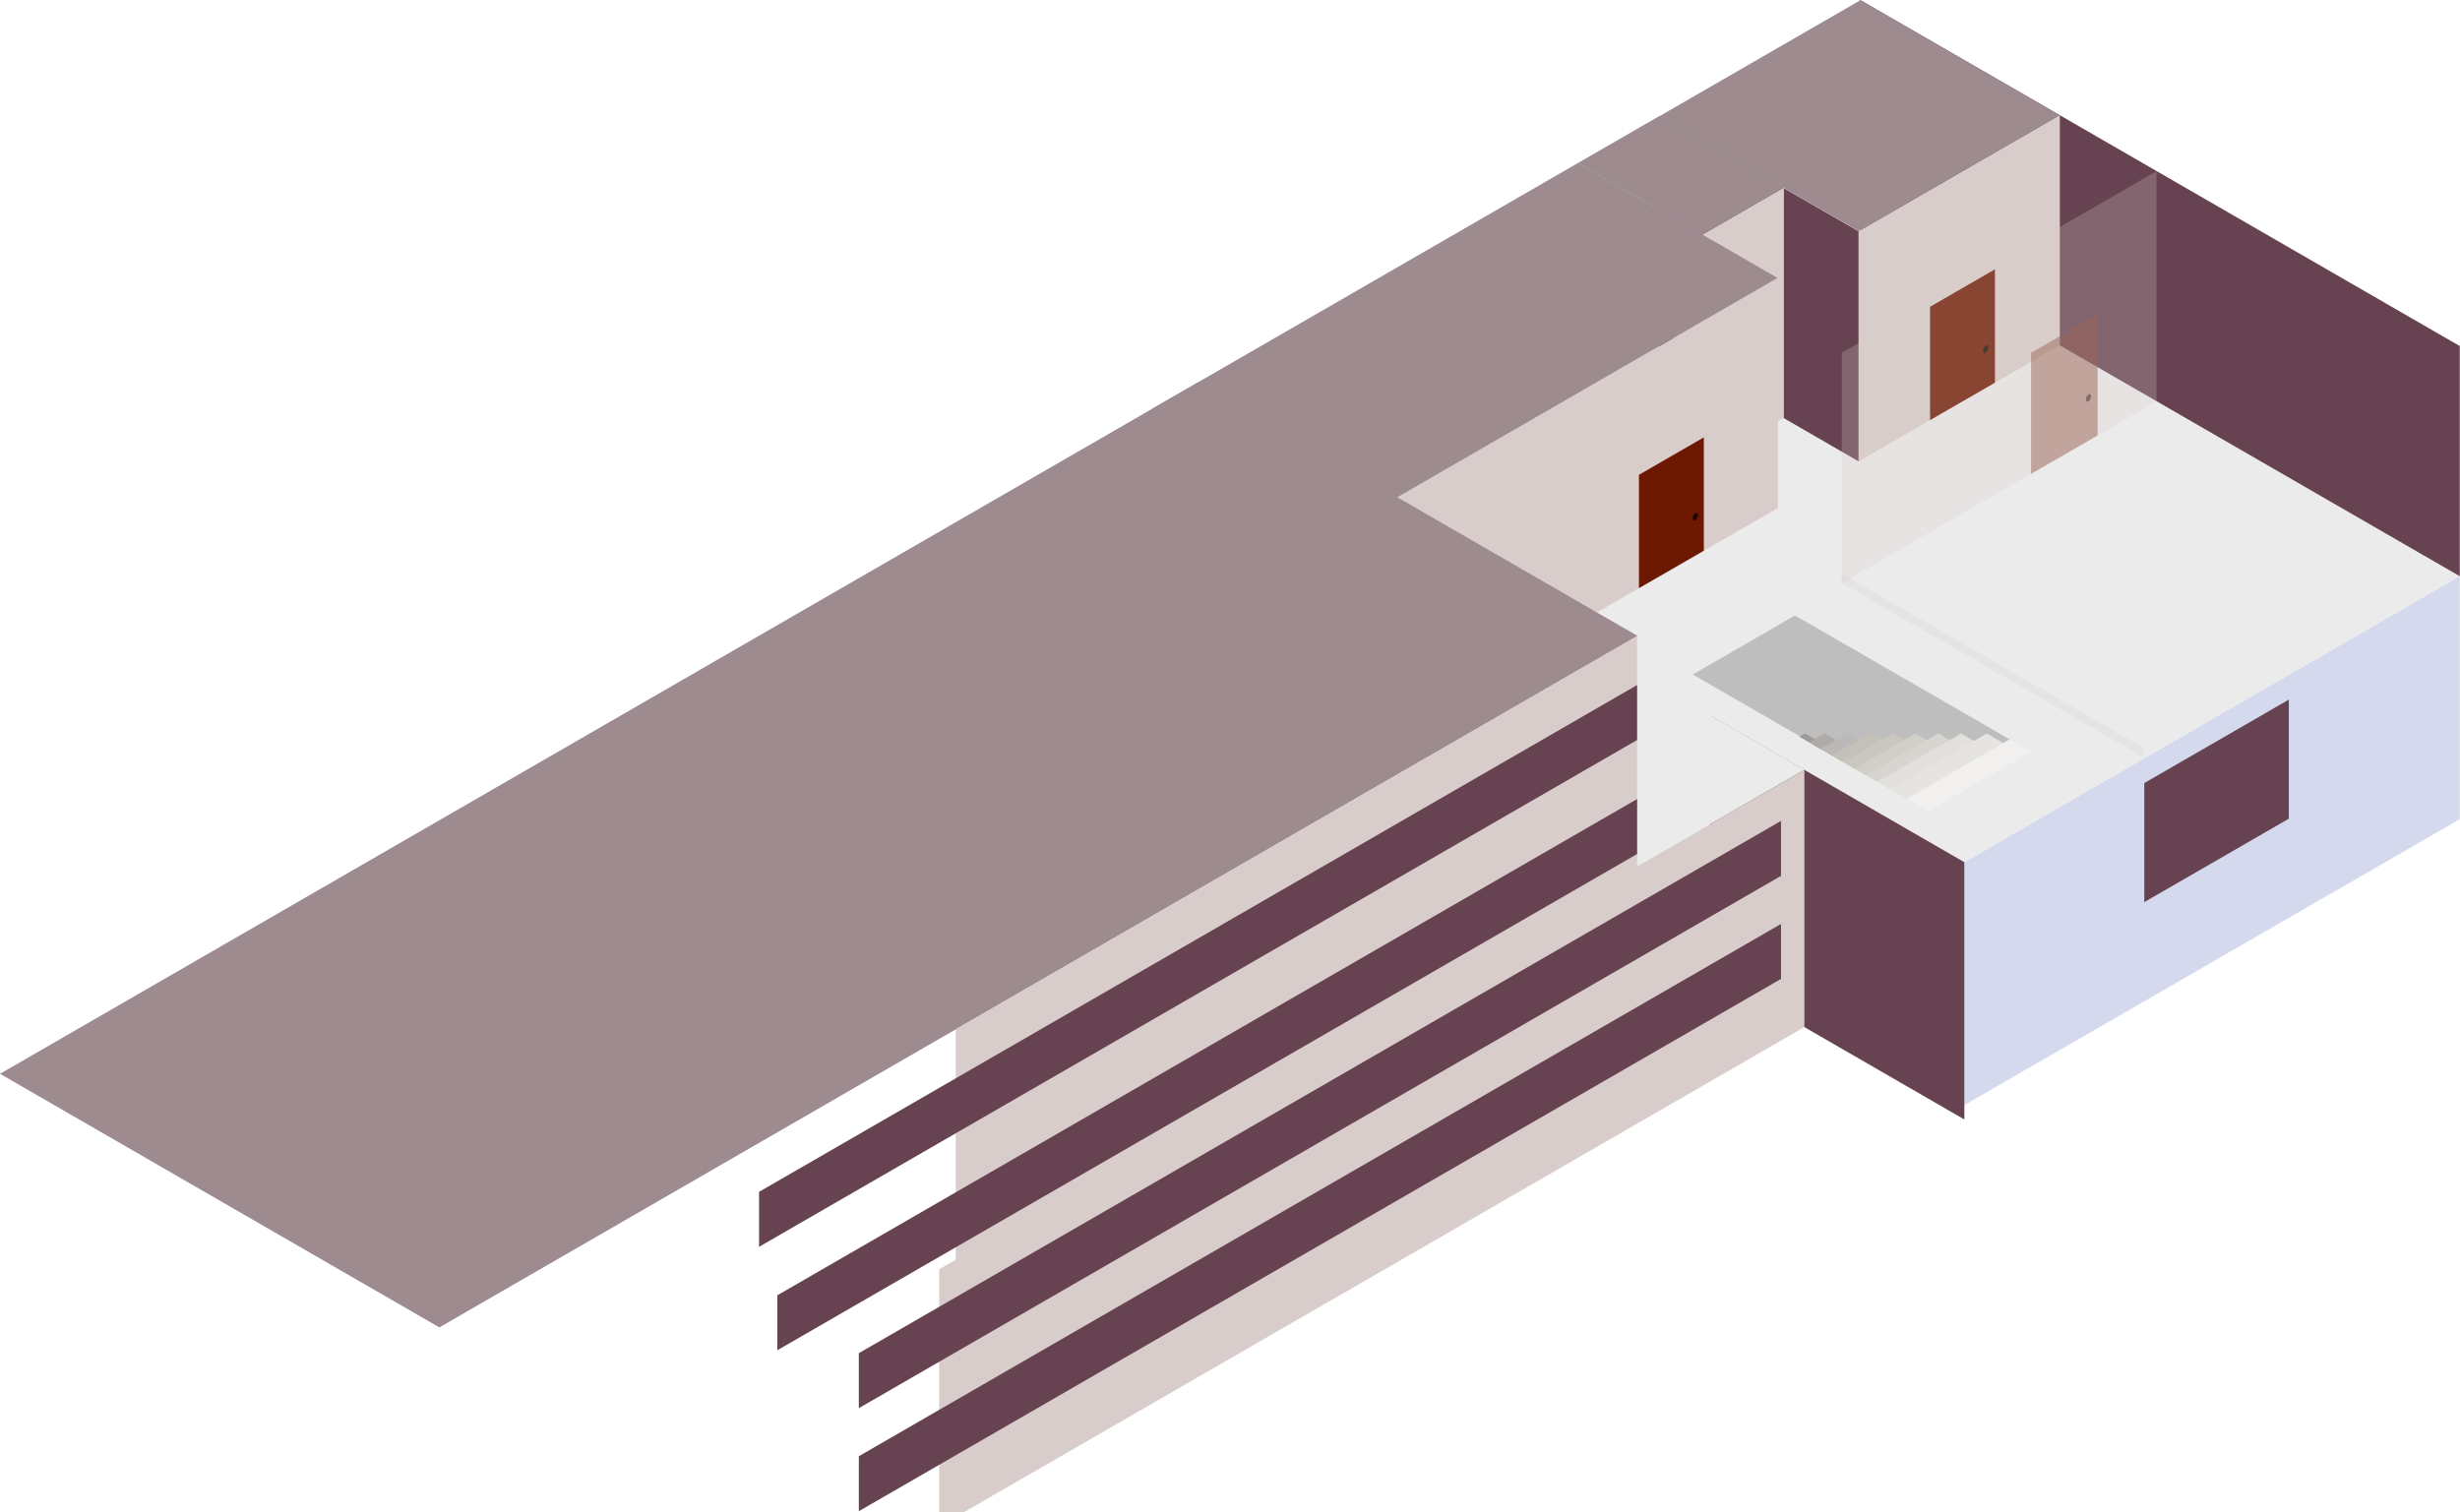
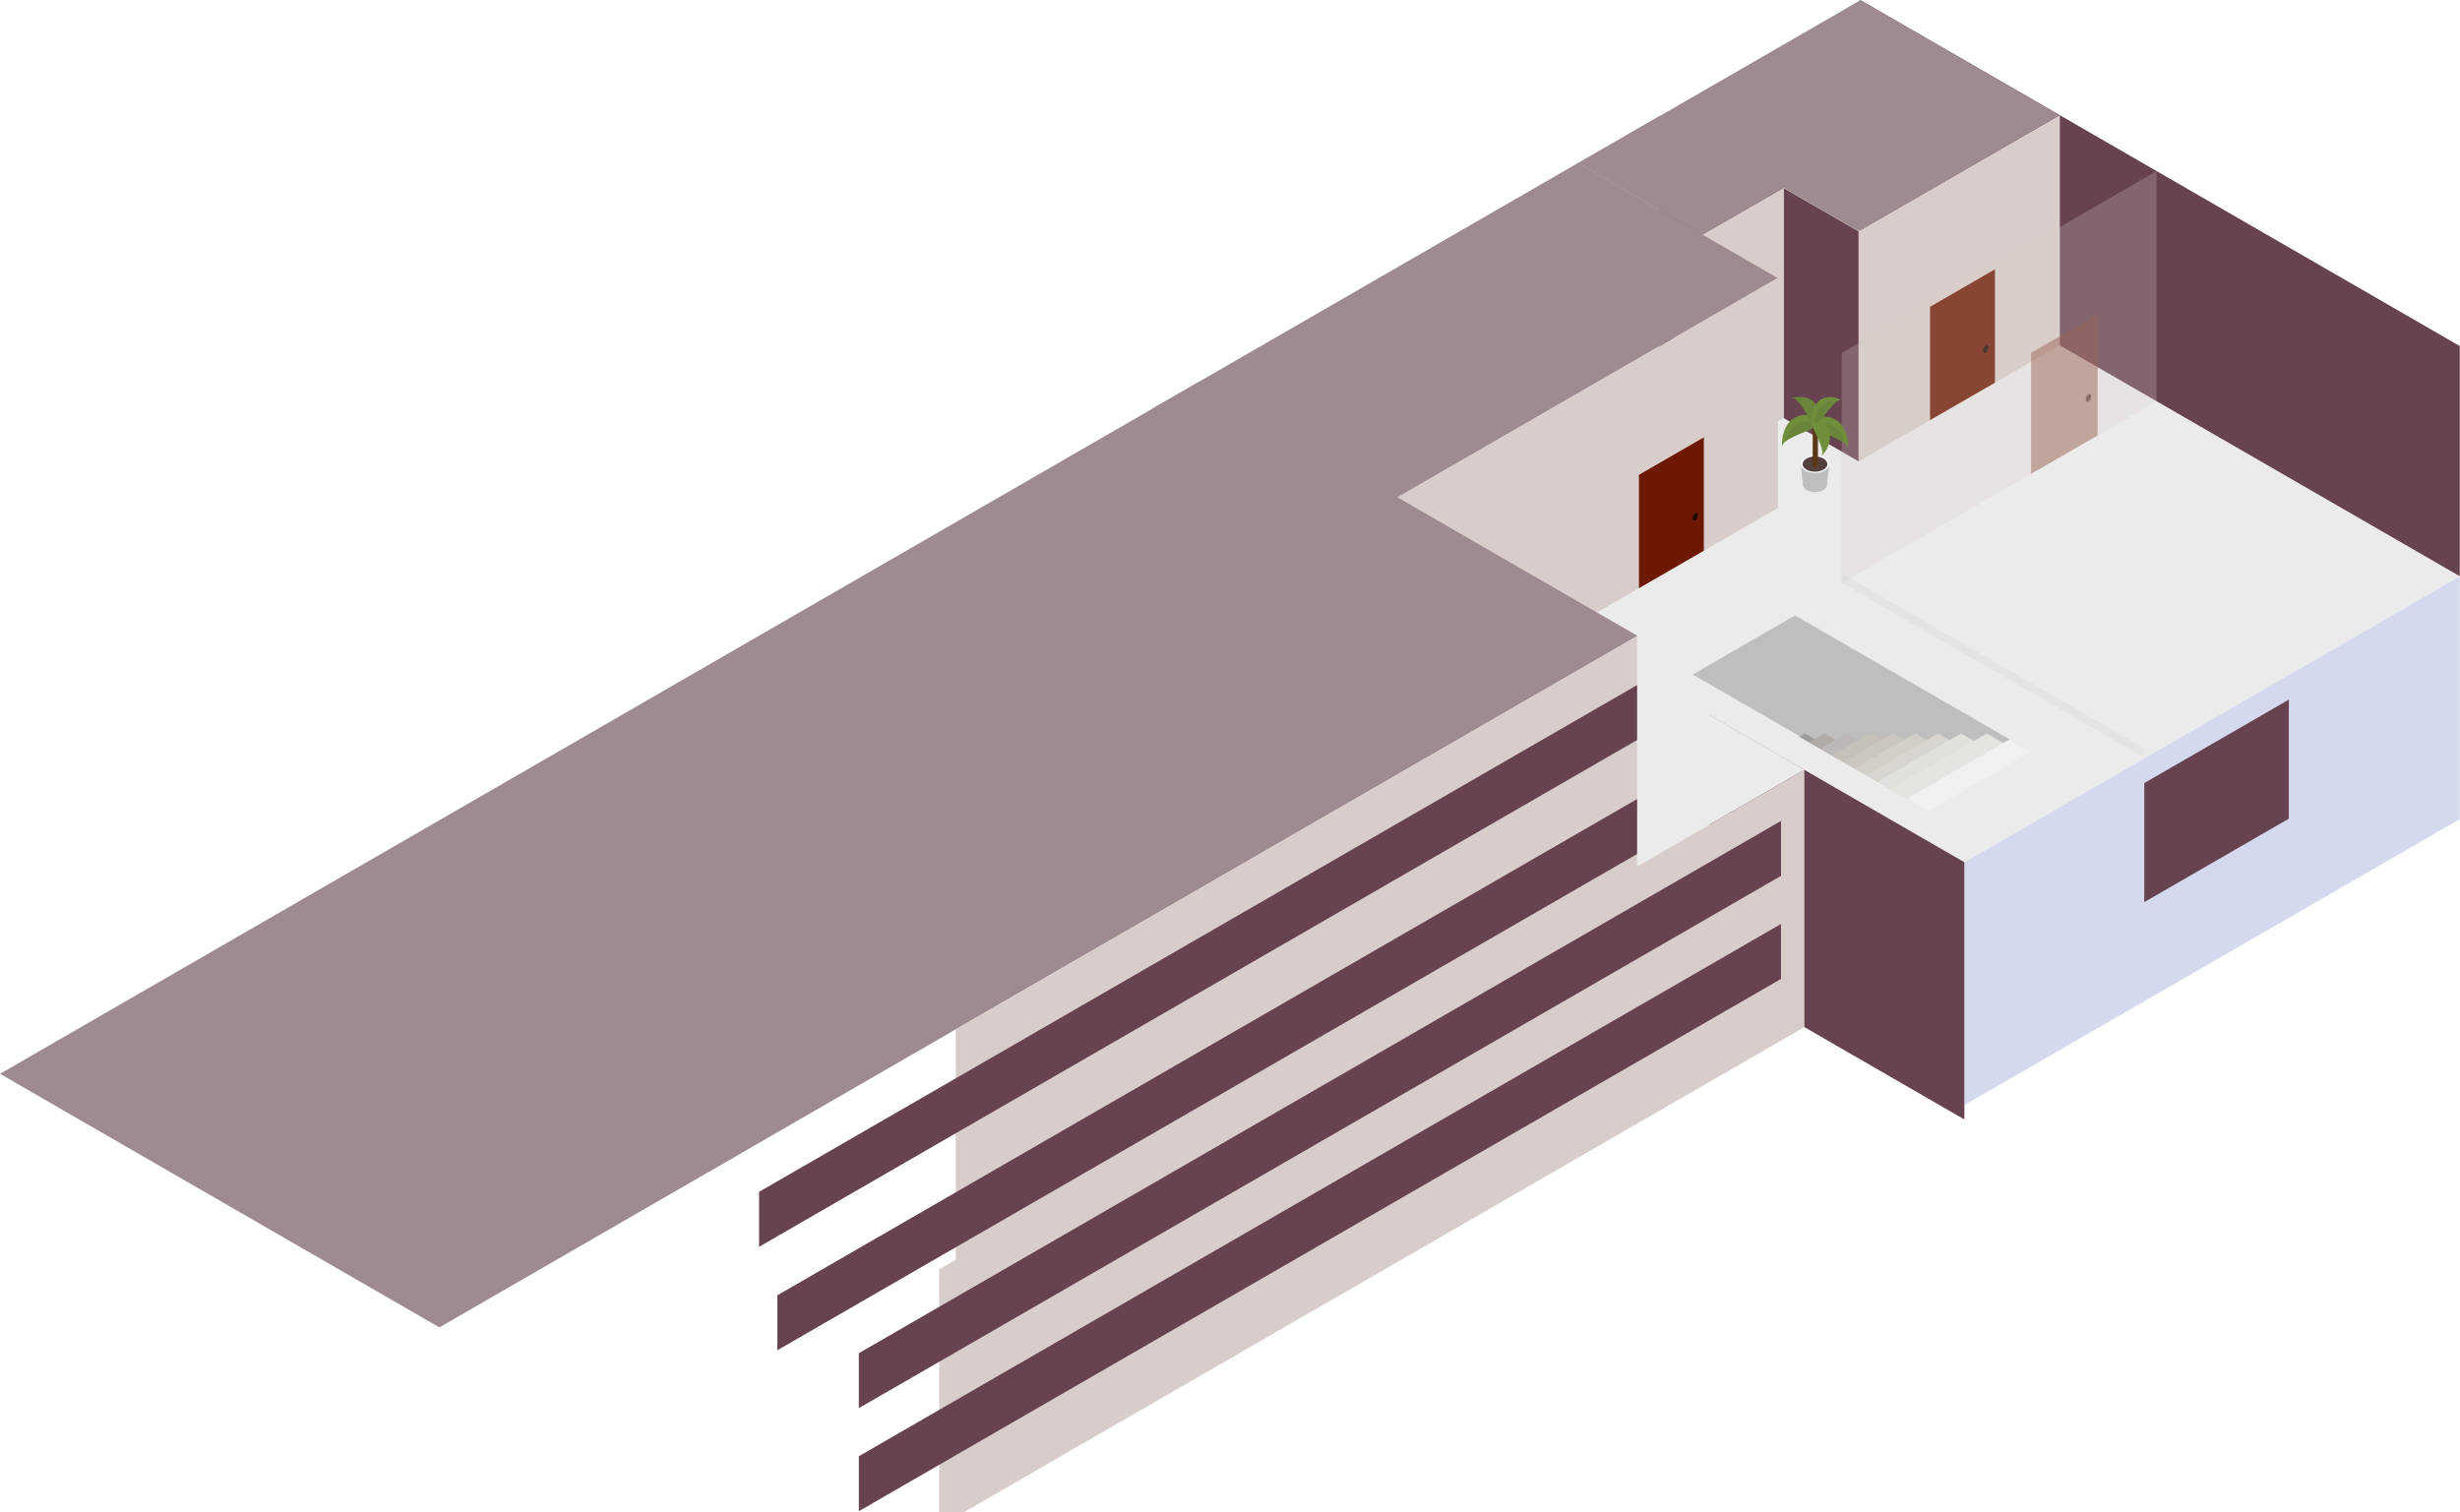
<svg xmlns="http://www.w3.org/2000/svg" width="100%" height="100%" viewBox="0 0 3593 2208" version="1.1" xmlnsXlink="http://www.w3.org/1999/xlink" xmlSpace="preserve" xmlnsSerif="http://www.serif.com/" style="fill-rule:evenodd;clip-rule:evenodd;stroke-linejoin:round;stroke-miterlimit:2;">
  <g transform="matrix(0.65438,-0.3778,1.61395,0.93181,-1870.41,1240.65)">
    <rect x="3596.24" y="935.97" width="1105.72" height="542.525" style="fill:rgb(235,235,235);" />
  </g>
  <g transform="matrix(0.26339,0.15207,0,0.61946,1476.24,-956.85)">
    <rect x="3596.24" y="935.97" width="1105.72" height="542.525" style="fill:rgb(103,67,82);" />
  </g>
  <g transform="matrix(0.79208,0.4573,0,0.61986,-131.662,-2224.8)">
    <rect x="3596.24" y="935.97" width="1105.72" height="542.525" style="fill:rgb(103,67,82);" />
  </g>
  <g transform="matrix(0.65438,-0.3778,0,0.65407,515.806,2006.14)">
    <rect x="3596.24" y="935.97" width="1105.72" height="542.525" style="fill:rgb(212,217,237);" />
  </g>
  <g transform="matrix(0.19094,-0.11024,0,0.32062,2445.19,1240.39)">
    <rect x="3596.24" y="935.97" width="1105.72" height="542.525" style="fill:rgb(103,67,82);" />
  </g>
  <g transform="matrix(0.3365,0.19428,0,0.69278,1286.88,-302.27)">
    <rect x="3596.24" y="935.97" width="1105.72" height="542.525" style="fill:rgb(103,67,82);" />
  </g>
  <g transform="matrix(0.23632,-0.13644,0.63824,0.3685,580.76,1221.32)">
    <rect x="3596.24" y="935.97" width="1105.72" height="542.525" style="fill:rgb(235,235,235);" />
  </g>
  <g transform="matrix(0.39955,0.23068,0,0.02528,1253.17,-15.12)">
    <rect x="3596.24" y="935.97" width="1105.72" height="542.525" style="fill:rgb(103,67,82);fill-opacity:0.05;" />
  </g>
  <g transform="matrix(0.26575,-0.15343,0,0.61986,1758.99,309.34)">
    <rect x="3596.24" y="935.97" width="1105.72" height="542.525" style="fill:rgb(217,205,203);" />
  </g>
  <g transform="matrix(0.14554,-0.08403,0,0.61986,1921.19,89.03)">
    <rect x="3596.24" y="935.97" width="1105.72" height="542.525" style="fill:rgb(217,205,203);" />
  </g>
  <g transform="matrix(0.53769,-0.31043,0,0.61986,68.601,1285.29)">
    <rect x="3596.24" y="935.97" width="1105.72" height="542.525" style="fill:rgb(217,205,203);" />
  </g>
  <g transform="matrix(0.0857,-0.04948,0,0.30525,2085.6,585.92)">
    <rect x="3596.24" y="935.97" width="1105.72" height="542.525" style="fill:rgb(109,24,0);" />
  </g>
  <g transform="matrix(0.56306,-0.32508,0.53656,0.30978,-844.644,1476.54)">
    <rect x="3596.24" y="935.97" width="1105.72" height="542.525" style="fill:rgb(157,139,143);" />
  </g>
  <g transform="matrix(1.5826,-0.91371,1.1828,0.6829,-6798.44,4215.54)">
    <rect x="3596.24" y="935.97" width="1105.72" height="542.525" style="fill:rgb(157,139,143);" />
  </g>
  <g transform="matrix(0.13503,-0.07796,0.63567,0.367,1391.85,922.242)">
    <rect x="3596.24" y="935.97" width="1105.72" height="542.525" style="fill:rgb(190,190,191);" />
  </g>
  <g transform="matrix(1.67611,0,0,1,523.42,-2032.33)">
    <g>
-       <clipPath id="_clip1">
-         <path d="M1252.43,2931.63L1162.57,3018.59L1368.32,3217.7L1458.19,3130.74L1252.43,2931.63Z" />
-       </clipPath>
-       <g clip-path="url(#_clip1)">
-         <g transform="matrix(0.02328,-0.02253,0.03654,0.03536,1116.96,3176.69)">
-           <rect x="3596.24" y="935.97" width="1105.72" height="542.525" style="fill:rgb(157,156,155);" />
-         </g>
-         <g transform="matrix(0.04223,-0.04086,0.03654,0.03536,1044.92,3262.9)">
-           <rect x="3596.24" y="935.97" width="1105.72" height="542.525" style="fill:rgb(177,171,168);" />
-         </g>
-         <g transform="matrix(0.04868,-0.0471,0.03654,0.03536,1034.07,3292.25)">
-           <rect x="3596.24" y="935.97" width="1105.72" height="542.525" style="fill:rgb(188,184,183);" />
-         </g>
-         <g transform="matrix(0.06823,-0.06603,0.03654,0.03536,962.297,3381.22)">
-           <rect x="3596.24" y="935.97" width="1105.72" height="542.525" style="fill:rgb(197,193,185);" />
-         </g>
-         <g transform="matrix(0.08085,-0.07824,0.03654,0.03536,922.76,3438.66)">
-           <rect x="3596.24" y="935.97" width="1105.72" height="542.525" style="fill:rgb(203,199,192);" />
-         </g>
-         <g transform="matrix(0.08085,-0.07824,0.03654,0.03536,942.583,3438.66)">
-           <rect x="3596.24" y="935.97" width="1105.72" height="542.525" style="fill:rgb(210,207,201);" />
-         </g>
-         <g transform="matrix(0.08085,-0.07824,0.03654,0.03536,962.406,3438.66)">
-           <rect x="3596.24" y="935.97" width="1105.72" height="542.525" style="fill:rgb(216,213,208);" />
-         </g>
-         <g transform="matrix(0.08085,-0.07824,0.03654,0.03536,982.229,3438.66)">
-           <rect x="3596.24" y="935.97" width="1105.72" height="542.525" style="fill:rgb(226,224,220);" />
-         </g>
-         <g transform="matrix(0.08085,-0.07824,0.03654,0.03536,1004.65,3438.66)">
-           <rect x="3596.24" y="935.97" width="1105.72" height="542.525" style="fill:rgb(230,228,224);" />
-         </g>
-         <g transform="matrix(0.08142,-0.0788,0.03654,0.03536,1022.16,3449.6)">
-           <rect x="3596.24" y="935.97" width="1105.72" height="542.525" style="fill:rgb(241,240,238);" />
+       <g>
+         <clipPath id="_clip1">
+           <path d="M1252.43,2931.63L1162.57,3018.59L1368.32,3217.7L1458.19,3130.74L1252.43,2931.63Z" />
+         </clipPath>
+         <g clip-path="url(#_clip1)">
+           <g transform="matrix(0.02328,-0.02253,0.03654,0.03536,1116.96,3176.69)">
+             <rect x="3596.24" y="935.97" width="1105.72" height="542.525" style="fill:rgb(157,156,155);" />
+           </g>
+           <g transform="matrix(0.04223,-0.04086,0.03654,0.03536,1044.92,3262.9)">
+             <rect x="3596.24" y="935.97" width="1105.72" height="542.525" style="fill:rgb(177,171,168);" />
+           </g>
+           <g transform="matrix(0.04868,-0.0471,0.03654,0.03536,1034.07,3292.25)">
+             <rect x="3596.24" y="935.97" width="1105.72" height="542.525" style="fill:rgb(188,184,183);" />
+           </g>
+           <g transform="matrix(0.06823,-0.06603,0.03654,0.03536,962.297,3381.22)">
+             <rect x="3596.24" y="935.97" width="1105.72" height="542.525" style="fill:rgb(197,193,185);" />
+           </g>
+           <g transform="matrix(0.08085,-0.07824,0.03654,0.03536,922.76,3438.66)">
+             <rect x="3596.24" y="935.97" width="1105.72" height="542.525" style="fill:rgb(203,199,192);" />
+           </g>
+           <g transform="matrix(0.08085,-0.07824,0.03654,0.03536,942.583,3438.66)">
+             <rect x="3596.24" y="935.97" width="1105.72" height="542.525" style="fill:rgb(210,207,201);" />
+           </g>
+           <g transform="matrix(0.08085,-0.07824,0.03654,0.03536,962.406,3438.66)">
+             <rect x="3596.24" y="935.97" width="1105.72" height="542.525" style="fill:rgb(216,213,208);" />
+           </g>
+           <g transform="matrix(0.08085,-0.07824,0.03654,0.03536,982.229,3438.66)">
+             <rect x="3596.24" y="935.97" width="1105.72" height="542.525" style="fill:rgb(226,224,220);" />
+           </g>
+           <g transform="matrix(0.08085,-0.07824,0.03654,0.03536,1004.65,3438.66)">
+             <rect x="3596.24" y="935.97" width="1105.72" height="542.525" style="fill:rgb(230,228,224);" />
+           </g>
+           <g transform="matrix(0.08142,-0.0788,0.03654,0.03536,1022.16,3449.6)">
+             <rect x="3596.24" y="935.97" width="1105.72" height="542.525" style="fill:rgb(241,240,238);" />
+           </g>
        </g>
      </g>
    </g>
  </g>
  <g transform="matrix(0.26543,-0.15325,0.53628,0.30962,967.246,431.1)">
    <rect x="3596.24" y="935.97" width="1105.72" height="542.525" style="fill:rgb(157,139,143);" />
  </g>
  <g transform="matrix(0.0857,-0.04948,0,0.30525,2510.78,340.44)">
    <rect x="3596.24" y="935.97" width="1105.72" height="542.525" style="fill:rgb(109,24,0);" />
  </g>
  <g transform="matrix(0.08792,-0.05076,0,0.3258,2650.33,393.1)">
    <rect x="3596.24" y="935.97" width="1105.72" height="542.525" style="fill:rgb(136,69,50);fill-opacity:0.5;" />
  </g>
  <g transform="matrix(0.36433,-0.21035,0,0.49343,2091.86,-399.78)">
    <circle cx="2218.88" cy="2789.85" r="10.586" style="fill:rgb(31,8,0);" />
  </g>
  <g transform="matrix(0.36433,-0.21035,0,0.49343,2241.93,-328.59)">
    <circle cx="2218.88" cy="2789.85" r="10.586" style="fill:rgb(31,8,0);fill-opacity:0.5;" />
  </g>
  <g transform="matrix(0.1079,-0.0623,0.33462,0.1932,1603.46,281.37)">
    <rect x="3596.24" y="935.97" width="1105.72" height="542.525" style="fill:rgb(157,139,143);" />
  </g>
  <g transform="matrix(0.41575,-0.24004,0,0.61986,1194.91,798.62)">
    <rect x="3596.24" y="935.97" width="1105.72" height="542.525" style="fill:rgb(217,205,203);fill-opacity:0.25;" />
  </g>
  <g transform="matrix(0.90007,-0.51966,0,1.01743,-1840.97,2420.35)">
    <rect x="3596.24" y="935.97" width="1105.72" height="542.525" style="fill:rgb(217,205,203);" />
  </g>
  <g transform="matrix(1.1429,-0.65985,0,0.692752,-2738.46,3578.92)">
    <rect x="3596.24" y="935.97" width="1105.72" height="542.525" style="fill:rgb(217,205,203);" />
  </g>
  <g transform="matrix(1.15983,-0.66963,0,0.14804,-3062.36,4010.83)">
    <rect x="3596.24" y="935.97" width="1105.72" height="542.525" style="fill:rgb(103,67,82);" />
  </g>
  <g transform="matrix(1.13574,-0.65572,0,0.14804,-2949.07,4111.95)">
    <rect x="3596.24" y="935.97" width="1105.72" height="542.525" style="fill:rgb(103,67,82);" />
  </g>
  <g transform="matrix(1.21814,-0.7033,0,0.14804,-3126.35,4367.63)">
    <rect x="3596.24" y="935.97" width="1105.72" height="542.525" style="fill:rgb(103,67,82);" />
  </g>
  <g transform="matrix(1.21812,-0.70328,0,0.14804,-3126.27,4518.09)">
    <rect x="3596.24" y="935.97" width="1105.72" height="542.525" style="fill:rgb(103,67,82);" />
  </g>
  <g transform="matrix(0.36433,-0.21035,0,0.49343,1667.7,-154.89)">
    <circle cx="2218.88" cy="2789.85" r="10.586" style="fill:rgb(31,8,0);" />
  </g>
+   <g transform="matrix(1.67611,0,0,1,495.986,-2013.6)">
+     <g transform="matrix(1.97035,0,0,3.50423,372.495,2245.79)">
+       <path d="M459.743,133.714C457.678,134.905 457.668,136.839 459.724,138.033C461.773,139.223 465.111,139.223 467.174,138.033C469.242,136.839 469.253,134.905 467.202,133.714C465.146,132.52 461.811,132.52 459.743,133.714Z" style="fill:rgb(190,190,192);fill-rule:nonzero;" />
+     </g>
+     <g transform="matrix(1.97035,0,0,3.50423,372.495,2245.79)">
+       <path d="M469.843,127.234L468.731,135.873L458.202,136.229L457.077,127.234L469.843,127.234Z" style="fill:rgb(190,190,192);fill-rule:nonzero;" />
+     </g>
+     <g transform="matrix(1.97035,0,0,3.50423,372.495,2245.79)">
+       <path d="M458.961,124.622C456.464,126.064 456.447,128.405 458.933,129.848C461.419,131.293 465.457,131.293 467.954,129.852C470.461,128.406 470.472,126.064 467.986,124.622C465.503,123.178 461.464,123.179 458.961,124.622Z" style="fill:rgb(245,248,250);fill-rule:nonzero;" />
+     </g>
+     <g transform="matrix(1.97035,0,0,3.50423,372.495,2245.79)">
+       <path d="M459.606,124.997C457.467,126.233 457.452,128.235 459.581,129.471C461.711,130.71 465.171,130.71 467.312,129.473C469.456,128.237 469.468,126.233 467.338,124.995C465.209,123.756 461.749,123.759 459.606,124.997Z" style="fill:rgb(84,64,62);fill-rule:nonzero;" />
+     </g>
+     <g transform="matrix(1.97035,0,0,3.50423,372.495,2245.79)">
+       <path d="M462.45,127.642C462.45,128.192 462.966,128.64 463.607,128.64C464.242,128.64 464.762,128.192 464.762,127.642L464.762,109.518C464.762,108.967 464.242,108.521 463.607,108.521C462.966,108.521 462.45,108.967 462.45,109.518L462.45,127.642Z" style="fill:rgb(92,55,22);fill-rule:nonzero;" />
+     </g>
+     <g transform="matrix(1.97035,0,0,3.50423,372.495,2245.79)">
+       <path d="M461.894,109.643C461.894,109.643 459.721,111.409 467.47,114.265C475.223,117.122 477.805,118.811 477.941,120.618C478.079,122.425 479.575,108.107 467.877,107.445C467.877,107.445 463.797,107.195 461.894,109.643Z" style="fill:rgb(111,143,59);fill-rule:nonzero;" />
+     </g>
+     <g transform="matrix(1.97035,0,0,3.50423,372.495,2245.79)">
+       <path d="M461.96,111.167C464.001,109.858 466.769,110.026 466.769,110.026C473.158,110.386 475.606,114.822 476.494,118.479C474.993,117.313 472.195,116.006 467.47,114.265C464.031,112.999 462.549,111.949 461.96,111.167Z" style="fill:rgb(104,133,57);fill-rule:nonzero;" />
+     </g>
+     <g transform="matrix(1.97035,0,0,3.50423,372.495,2245.79)">
+       <path d="M465.026,108.894C465.026,108.894 467.202,110.661 459.451,113.516C451.7,116.373 449.116,118.062 448.98,119.87C448.843,121.678 447.346,107.358 459.044,106.698C459.044,106.698 463.124,106.447 465.026,108.894Z" style="fill:rgb(111,143,59);fill-rule:nonzero;" />
+     </g>
+     <g transform="matrix(1.97035,0,0,3.50423,372.495,2245.79)">
+       <path d="M459.451,113.516C454.789,115.235 452.007,116.529 450.492,117.682C451.43,114.078 453.916,109.842 460.154,109.489C460.154,109.489 462.821,109.326 464.851,110.557C464.193,111.321 462.691,112.324 459.451,113.516Z" style="fill:rgb(104,133,57);fill-rule:nonzero;" />
+     </g>
+     <g transform="matrix(1.97035,0,0,3.50423,372.495,2245.79)">
+       <path d="M464.715,110.498C464.715,110.498 463.691,112.505 460.139,106.901C456.585,101.295 454.819,99.55 453.375,99.751C451.933,99.948 462.928,96.35 465.425,105.427C465.425,105.427 466.315,108.588 464.715,110.498Z" style="fill:rgb(104,133,57);fill-rule:nonzero;" />
+     </g>
+     <g transform="matrix(1.97035,0,0,3.50423,372.495,2245.79)">
+       <path d="M462.887,108.47C462.887,108.47 460.631,108.324 463.648,114.262C466.664,120.203 467.265,122.618 466.354,123.76C465.444,124.905 474.183,117.259 467.63,110.455C467.63,110.455 465.356,108.068 462.887,108.47Z" style="fill:rgb(111,143,59);fill-rule:nonzero;" />
+     </g>
+     <g transform="matrix(1.97035,0,0,3.50423,372.495,2245.79)">
+       <path d="M462.448,110.06C462.448,110.06 463.068,112.364 467.419,107.026C471.771,101.688 473.75,100.14 475.088,100.595C476.424,101.055 466.601,95.358 462.651,104.558C462.651,104.558 461.257,107.761 462.448,110.06Z" style="fill:rgb(111,143,59);fill-rule:nonzero;" />
+     </g>
+     <g transform="matrix(1.97035,0,0,3.50423,372.495,2245.79)">
+       <path d="M463.612,110.469C463.188,108.362 464.187,106.056 464.187,106.056C466.409,100.88 470.487,100.418 473.395,100.923C472.095,101.672 470.267,103.535 467.419,107.026C465.536,109.34 464.351,110.217 463.612,110.469Z" style="fill:rgb(104,133,57);fill-rule:nonzero;" />
+     </g>
+   </g>
</svg>
